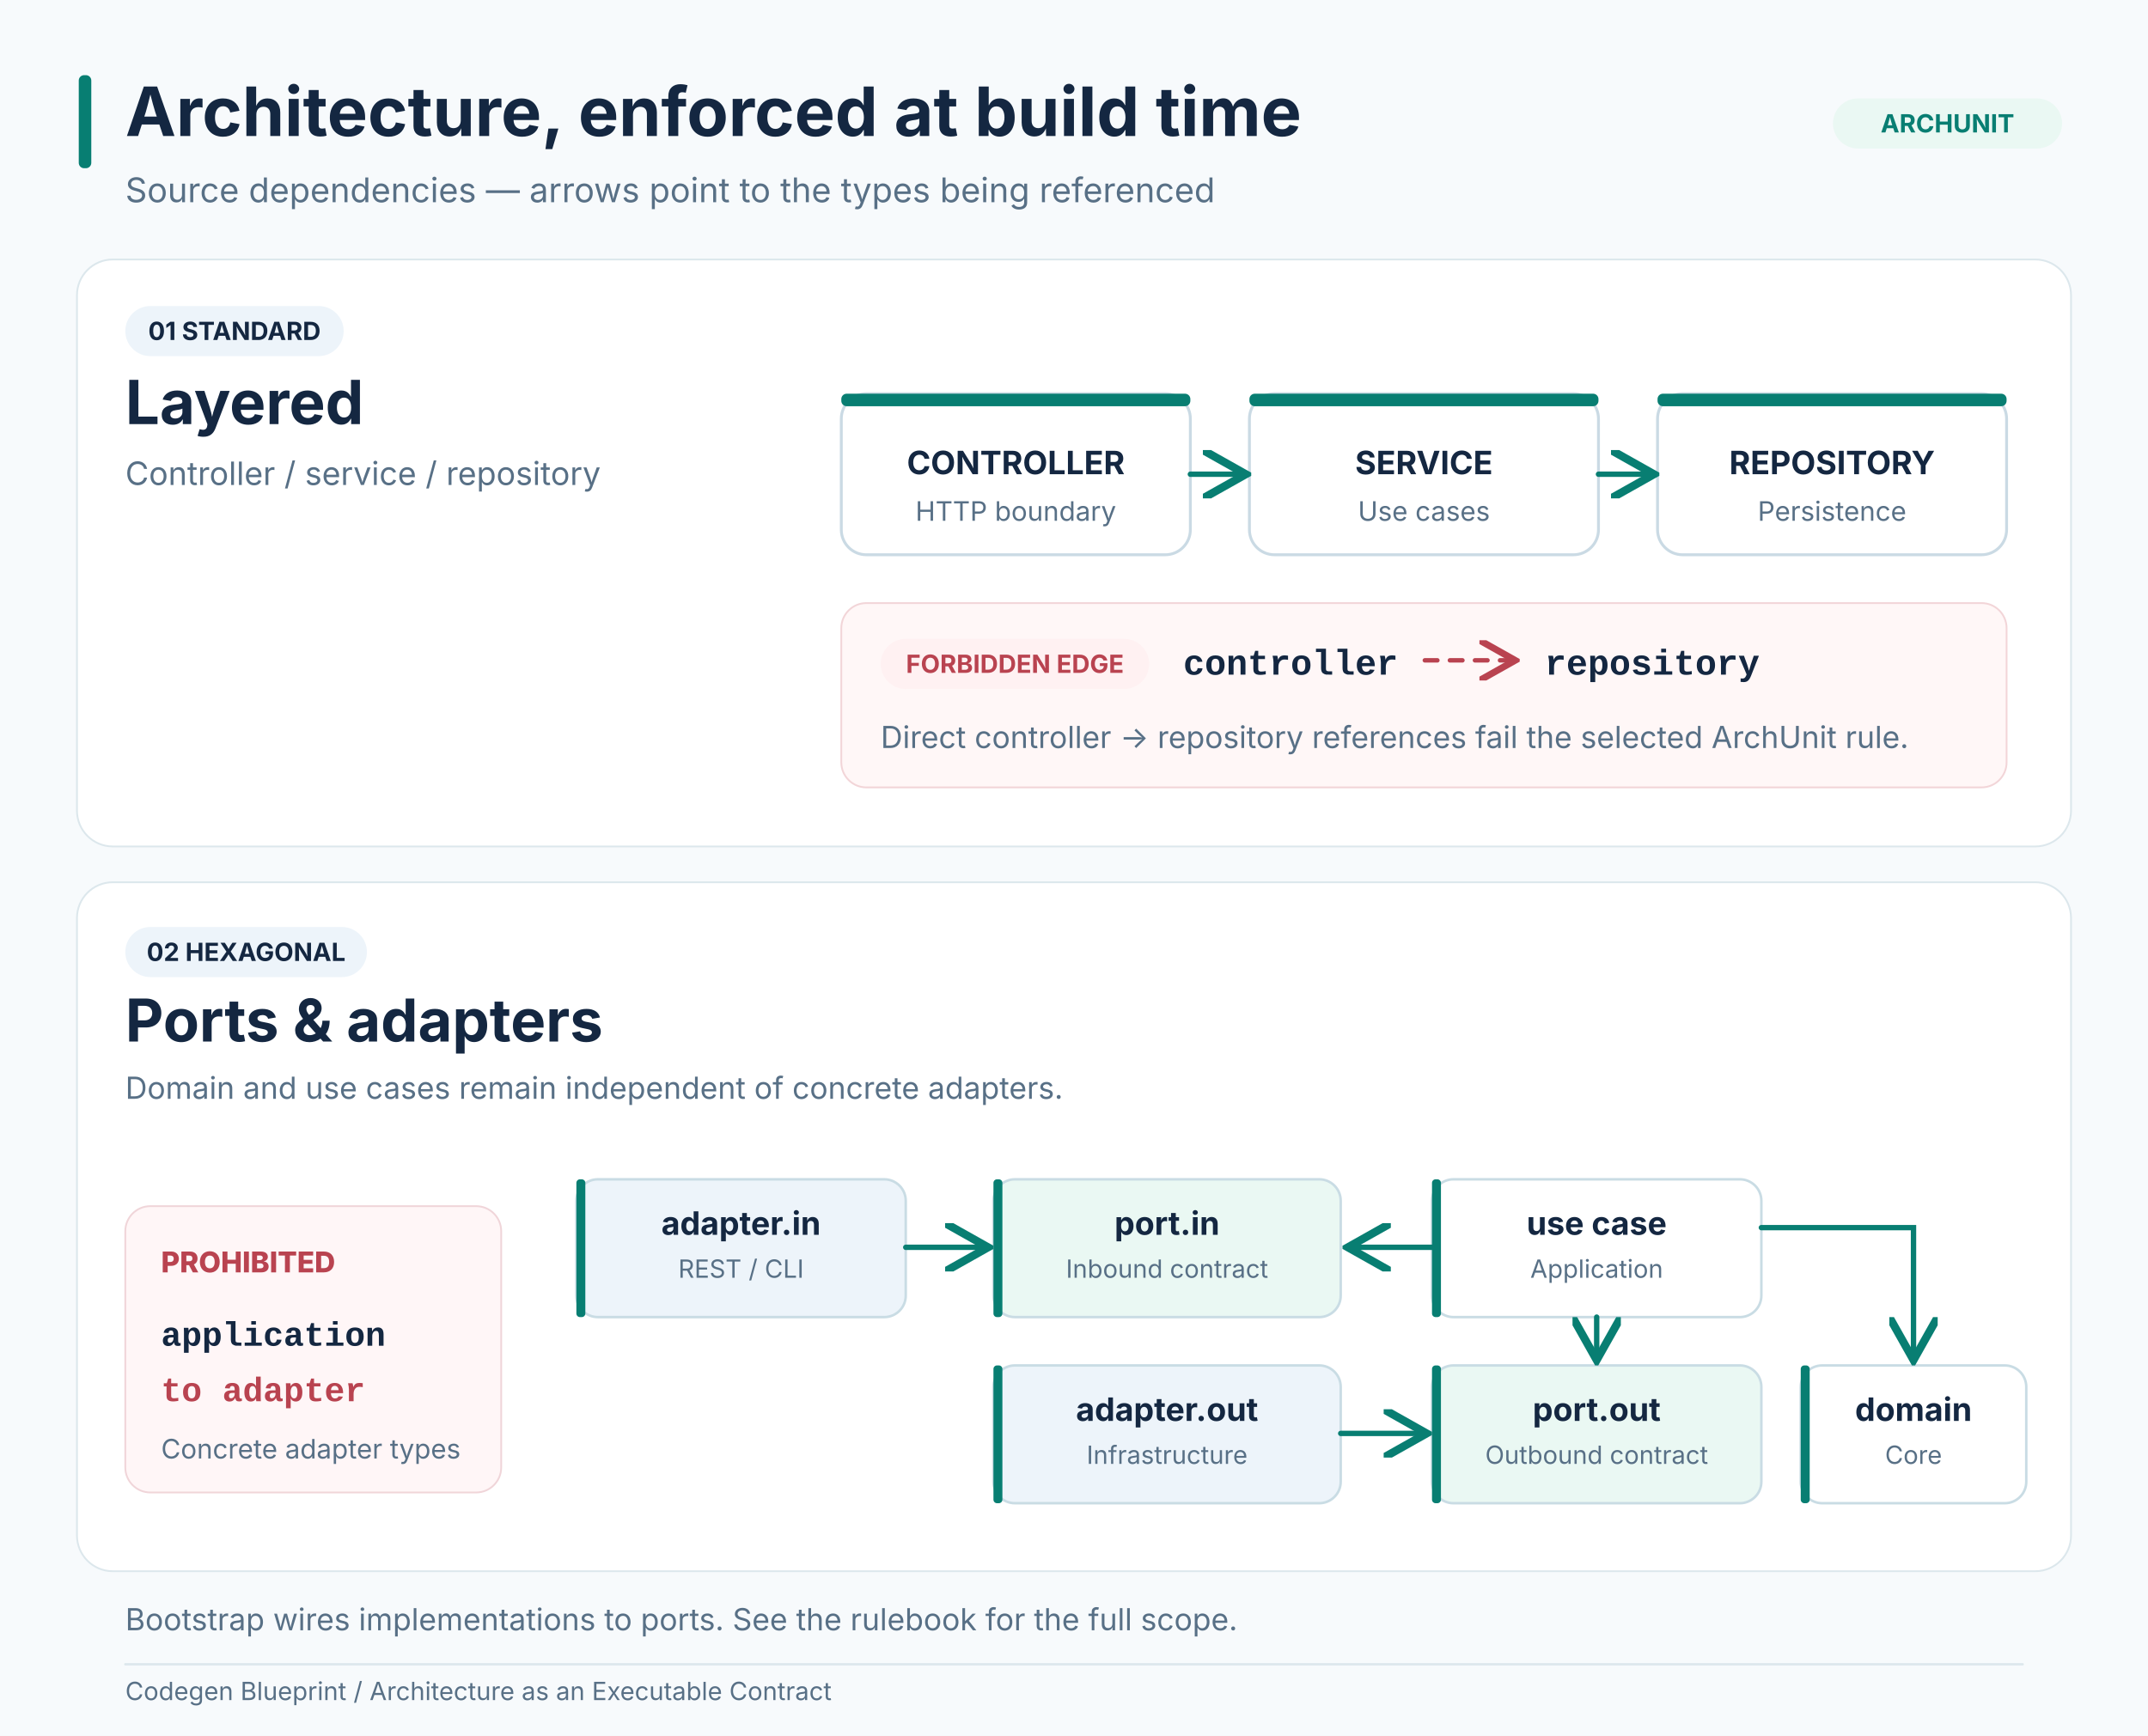
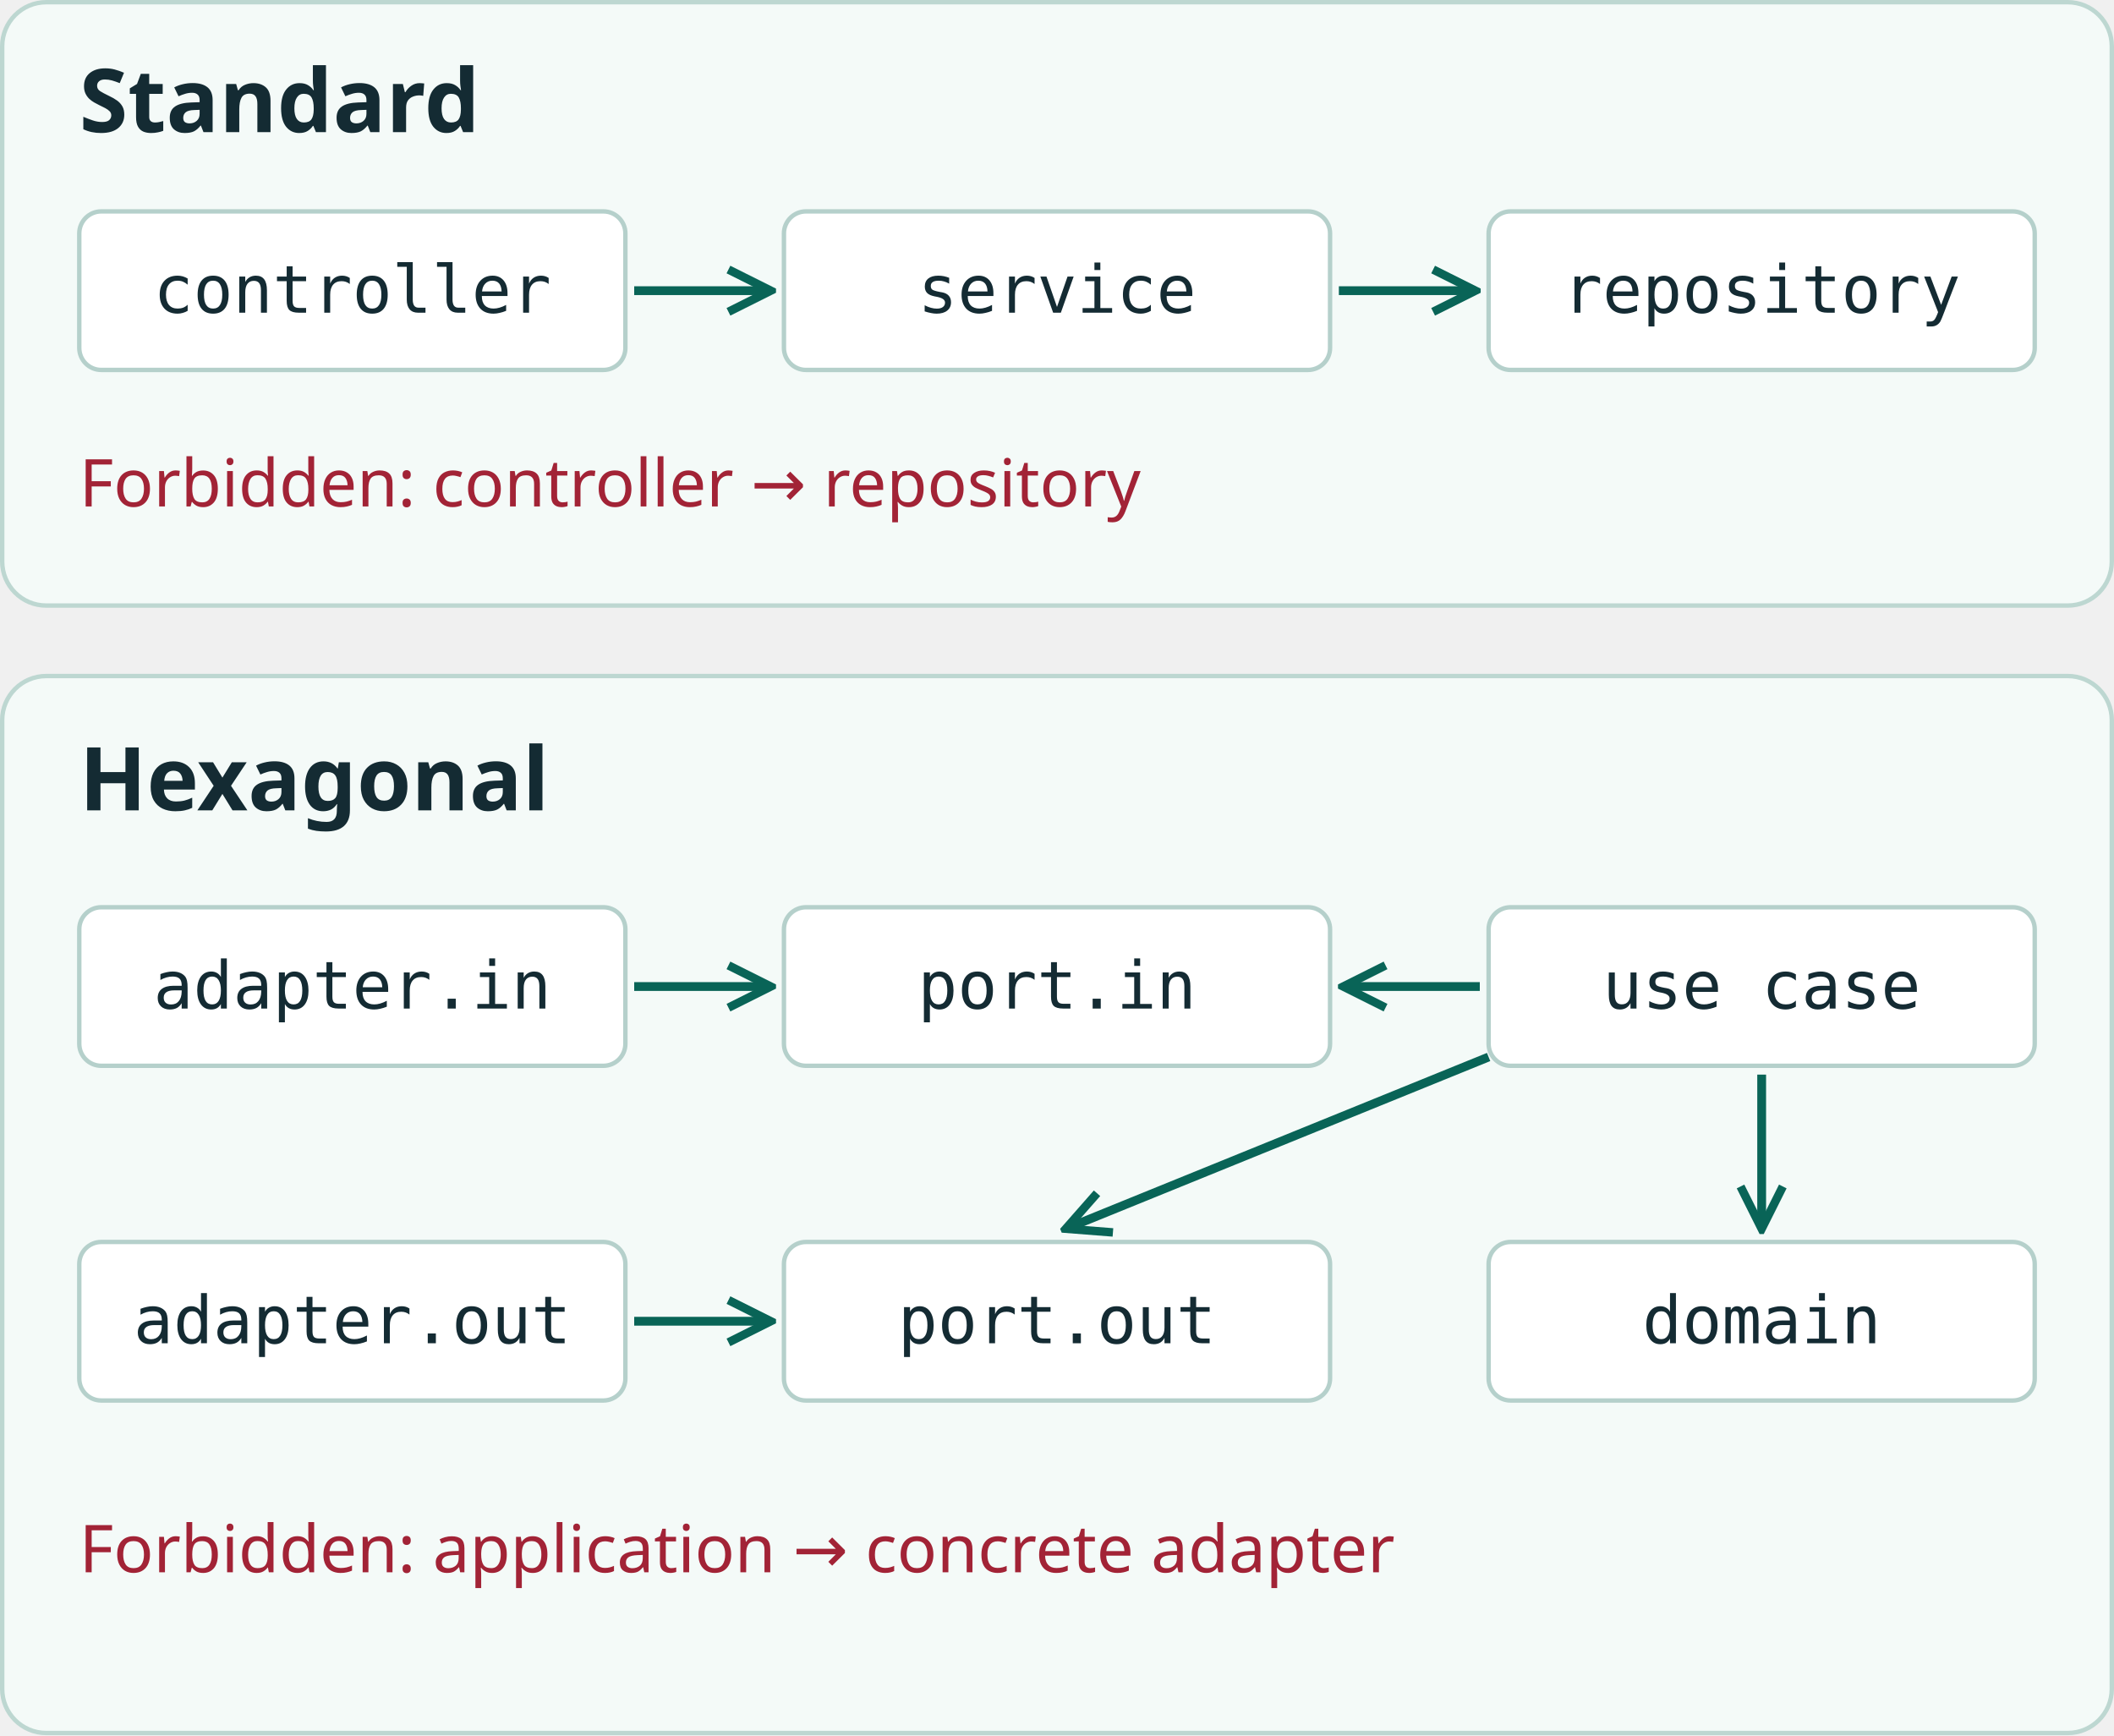
- <svg xmlns="http://www.w3.org/2000/svg" width="1200" height="970" viewBox="0 0 1200 970" role="img" aria-labelledby="title description">
+ <svg xmlns="http://www.w3.org/2000/svg" width="480" height="394" viewBox="0 0 480 394" role="img" aria-labelledby="title desc">
  <defs>
-     <marker id="teal-arrow" markerWidth="9" markerHeight="9" refX="7" refY="4.5" orient="auto">
-       <path d="M0 0 L8 4.5 L0 9" fill="none" stroke="#087E72" stroke-width="1.5" />
+     <marker id="arrow" viewBox="0 0 10 10" refX="9" refY="5" markerWidth="6" markerHeight="6" orient="auto">
+       <path d="M1 1l8 4-8 4" fill="none" stroke="#096457" stroke-width="1.6" />
    </marker>
-     <marker id="red-arrow" markerWidth="9" markerHeight="9" refX="7" refY="4.5" orient="auto">
-       <path d="M0 0 L8 4.5 L0 9" fill="none" stroke="#B94350" stroke-width="1.5" />
-     </marker>
-     <filter id="shadow" x="-15%" y="-20%" width="130%" height="155%">
-       <feDropShadow dx="0" dy="4" stdDeviation="10" flood-color="#153754" flood-opacity="0.055" />
-     </filter>
  </defs>
-   <rect x="0" y="0" width="1200" height="970" rx="0" fill="#F7FAFC" stroke="none" stroke-width="1" />
-   <rect x="44" y="42" width="7" height="52" rx="3" fill="#087E72" stroke="none" stroke-width="1" />
-   <text x="70" y="76" fill="#142741" font-family="Inter, -apple-system, BlinkMacSystemFont, 'Segoe UI', Arial, sans-serif" font-size="38" font-weight="750">Architecture, enforced at build time</text>
-   <text x="70" y="113" fill="#587086" font-family="Inter, -apple-system, BlinkMacSystemFont, 'Segoe UI', Arial, sans-serif" font-size="19" font-weight="400">Source dependencies — arrows point to the types being referenced</text>
-   <rect x="1024" y="55" width="128" height="28" rx="14" fill="#EAF8F3" stroke="none" stroke-width="1" />
-   <text x="1088.0" y="74" fill="#087E72" font-family="Inter, -apple-system, BlinkMacSystemFont, 'Segoe UI', Arial, sans-serif" font-size="14" font-weight="650" text-anchor="middle">ARCHUNIT</text>
-   <rect x="43" y="145" width="1114" height="328" rx="20" fill="#FFFFFF" stroke="#DCE7EC" stroke-width="1" />
-   <rect x="70" y="171" width="122" height="28" rx="14" fill="#EDF4FA" stroke="none" stroke-width="1" />
-   <text x="131.0" y="190" fill="#142741" font-family="Inter, -apple-system, BlinkMacSystemFont, 'Segoe UI', Arial, sans-serif" font-size="14" font-weight="650" text-anchor="middle">01  STANDARD</text>
-   <text x="70" y="237" fill="#142741" font-family="Inter, -apple-system, BlinkMacSystemFont, 'Segoe UI', Arial, sans-serif" font-size="34" font-weight="750">Layered</text>
-   <text x="70" y="271" fill="#587086" font-family="Inter, -apple-system, BlinkMacSystemFont, 'Segoe UI', Arial, sans-serif" font-size="18" font-weight="400">Controller / service / repository</text>
-   <rect x="470" y="220" width="195" height="90" rx="14" fill="#FFFFFF" stroke="#CADAE4" stroke-width="1.6" />
-   <rect x="470" y="220" width="195" height="7" rx="3" fill="#087E72" stroke="none" stroke-width="1" />
-   <text x="567.5" y="265" fill="#142741" font-family="Inter, -apple-system, BlinkMacSystemFont, 'Segoe UI', Arial, sans-serif" font-size="18" font-weight="740" text-anchor="middle">CONTROLLER</text>
-   <text x="567.5" y="291" fill="#587086" font-family="Inter, -apple-system, BlinkMacSystemFont, 'Segoe UI', Arial, sans-serif" font-size="15" font-weight="400" text-anchor="middle">HTTP boundary</text>
-   <rect x="698" y="220" width="195" height="90" rx="14" fill="#FFFFFF" stroke="#CADAE4" stroke-width="1.6" />
-   <rect x="698" y="220" width="195" height="7" rx="3" fill="#087E72" stroke="none" stroke-width="1" />
-   <text x="795.5" y="265" fill="#142741" font-family="Inter, -apple-system, BlinkMacSystemFont, 'Segoe UI', Arial, sans-serif" font-size="18" font-weight="740" text-anchor="middle">SERVICE</text>
-   <text x="795.5" y="291" fill="#587086" font-family="Inter, -apple-system, BlinkMacSystemFont, 'Segoe UI', Arial, sans-serif" font-size="15" font-weight="400" text-anchor="middle">Use cases</text>
-   <rect x="926" y="220" width="195" height="90" rx="14" fill="#FFFFFF" stroke="#CADAE4" stroke-width="1.6" />
-   <rect x="926" y="220" width="195" height="7" rx="3" fill="#087E72" stroke="none" stroke-width="1" />
-   <text x="1023.5" y="265" fill="#142741" font-family="Inter, -apple-system, BlinkMacSystemFont, 'Segoe UI', Arial, sans-serif" font-size="18" font-weight="740" text-anchor="middle">REPOSITORY</text>
-   <text x="1023.5" y="291" fill="#587086" font-family="Inter, -apple-system, BlinkMacSystemFont, 'Segoe UI', Arial, sans-serif" font-size="15" font-weight="400" text-anchor="middle">Persistence</text>
-   <path d="M665 265 L693 265" fill="none" stroke="#087E72" stroke-width="3" stroke-linecap="round" marker-end="url(#teal-arrow)" />
-   <path d="M893 265 L921 265" fill="none" stroke="#087E72" stroke-width="3" stroke-linecap="round" marker-end="url(#teal-arrow)" />
-   <rect x="470" y="337" width="651" height="103" rx="14" fill="#FFF7F7" stroke="#F2D5D8" stroke-width="1" />
-   <rect x="492" y="357" width="150" height="28" rx="14" fill="#FFF1F2" stroke="none" stroke-width="1" />
-   <text x="567.0" y="376" fill="#B94350" font-family="Inter, -apple-system, BlinkMacSystemFont, 'Segoe UI', Arial, sans-serif" font-size="14" font-weight="650" text-anchor="middle">FORBIDDEN EDGE</text>
-   <text x="661" y="377" fill="#142741" font-family="ui-monospace, SFMono-Regular, Menlo, Consolas, 'Liberation Mono', monospace" font-size="20" font-weight="650">controller</text>
-   <path d="M796 369 L844 369" fill="none" stroke="#B94350" stroke-width="2.5" stroke-linecap="round" stroke-dasharray="7 7" marker-end="url(#red-arrow)" />
-   <text x="863" y="377" fill="#142741" font-family="ui-monospace, SFMono-Regular, Menlo, Consolas, 'Liberation Mono', monospace" font-size="20" font-weight="650">repository</text>
-   <text x="492" y="418" fill="#587086" font-family="Inter, -apple-system, BlinkMacSystemFont, 'Segoe UI', Arial, sans-serif" font-size="17" font-weight="400">Direct controller → repository references fail the selected ArchUnit rule.</text>
-   <rect x="43" y="493" width="1114" height="385" rx="20" fill="#FFFFFF" stroke="#DCE7EC" stroke-width="1" />
-   <rect x="70" y="518" width="135" height="28" rx="14" fill="#EDF4FA" stroke="none" stroke-width="1" />
-   <text x="137.5" y="537" fill="#142741" font-family="Inter, -apple-system, BlinkMacSystemFont, 'Segoe UI', Arial, sans-serif" font-size="14" font-weight="650" text-anchor="middle">02  HEXAGONAL</text>
-   <text x="70" y="582" fill="#142741" font-family="Inter, -apple-system, BlinkMacSystemFont, 'Segoe UI', Arial, sans-serif" font-size="33" font-weight="750">Ports &amp; adapters</text>
-   <text x="70" y="614" fill="#587086" font-family="Inter, -apple-system, BlinkMacSystemFont, 'Segoe UI', Arial, sans-serif" font-size="17" font-weight="400">Domain and use cases remain independent of concrete adapters.</text>
-   <rect x="322" y="659" width="184" height="77" rx="12" fill="#EDF4FA" stroke="#C9DCE4" stroke-width="1.4" />
-   <rect x="322" y="659" width="5" height="77" rx="2" fill="#087E72" stroke="none" stroke-width="1" />
-   <text x="414.0" y="690" fill="#142741" font-family="Inter, -apple-system, BlinkMacSystemFont, 'Segoe UI', Arial, sans-serif" font-size="18" font-weight="720" text-anchor="middle">adapter.in</text>
-   <text x="414.0" y="714" fill="#587086" font-family="Inter, -apple-system, BlinkMacSystemFont, 'Segoe UI', Arial, sans-serif" font-size="14" font-weight="400" text-anchor="middle">REST / CLI</text>
-   <rect x="555" y="659" width="194" height="77" rx="12" fill="#EAF8F3" stroke="#C9DCE4" stroke-width="1.4" />
-   <rect x="555" y="659" width="5" height="77" rx="2" fill="#087E72" stroke="none" stroke-width="1" />
-   <text x="652.0" y="690" fill="#142741" font-family="Inter, -apple-system, BlinkMacSystemFont, 'Segoe UI', Arial, sans-serif" font-size="18" font-weight="720" text-anchor="middle">port.in</text>
-   <text x="652.0" y="714" fill="#587086" font-family="Inter, -apple-system, BlinkMacSystemFont, 'Segoe UI', Arial, sans-serif" font-size="14" font-weight="400" text-anchor="middle">Inbound contract</text>
-   <rect x="800" y="659" width="184" height="77" rx="12" fill="#FFFFFF" stroke="#C9DCE4" stroke-width="1.4" />
-   <rect x="800" y="659" width="5" height="77" rx="2" fill="#087E72" stroke="none" stroke-width="1" />
-   <text x="892.0" y="690" fill="#142741" font-family="Inter, -apple-system, BlinkMacSystemFont, 'Segoe UI', Arial, sans-serif" font-size="18" font-weight="720" text-anchor="middle">use case</text>
-   <text x="892.0" y="714" fill="#587086" font-family="Inter, -apple-system, BlinkMacSystemFont, 'Segoe UI', Arial, sans-serif" font-size="14" font-weight="400" text-anchor="middle">Application</text>
-   <rect x="800" y="763" width="184" height="77" rx="12" fill="#EAF8F3" stroke="#C9DCE4" stroke-width="1.4" />
-   <rect x="800" y="763" width="5" height="77" rx="2" fill="#087E72" stroke="none" stroke-width="1" />
-   <text x="892.0" y="794" fill="#142741" font-family="Inter, -apple-system, BlinkMacSystemFont, 'Segoe UI', Arial, sans-serif" font-size="18" font-weight="720" text-anchor="middle">port.out</text>
-   <text x="892.0" y="818" fill="#587086" font-family="Inter, -apple-system, BlinkMacSystemFont, 'Segoe UI', Arial, sans-serif" font-size="14" font-weight="400" text-anchor="middle">Outbound contract</text>
-   <rect x="555" y="763" width="194" height="77" rx="12" fill="#EDF4FA" stroke="#C9DCE4" stroke-width="1.4" />
-   <rect x="555" y="763" width="5" height="77" rx="2" fill="#087E72" stroke="none" stroke-width="1" />
-   <text x="652.0" y="794" fill="#142741" font-family="Inter, -apple-system, BlinkMacSystemFont, 'Segoe UI', Arial, sans-serif" font-size="18" font-weight="720" text-anchor="middle">adapter.out</text>
-   <text x="652.0" y="818" fill="#587086" font-family="Inter, -apple-system, BlinkMacSystemFont, 'Segoe UI', Arial, sans-serif" font-size="14" font-weight="400" text-anchor="middle">Infrastructure</text>
-   <rect x="1006" y="763" width="126" height="77" rx="12" fill="#FFFFFF" stroke="#C9DCE4" stroke-width="1.4" />
-   <rect x="1006" y="763" width="5" height="77" rx="2" fill="#087E72" stroke="none" stroke-width="1" />
-   <text x="1069.0" y="794" fill="#142741" font-family="Inter, -apple-system, BlinkMacSystemFont, 'Segoe UI', Arial, sans-serif" font-size="18" font-weight="720" text-anchor="middle">domain</text>
-   <text x="1069.0" y="818" fill="#587086" font-family="Inter, -apple-system, BlinkMacSystemFont, 'Segoe UI', Arial, sans-serif" font-size="14" font-weight="400" text-anchor="middle">Core</text>
-   <path d="M506 697 L549 697" fill="none" stroke="#087E72" stroke-width="3" stroke-linecap="round" marker-end="url(#teal-arrow)" />
-   <path d="M801 697 L756 697" fill="none" stroke="#087E72" stroke-width="3" stroke-linecap="round" marker-end="url(#teal-arrow)" />
-   <path d="M892 736 L892 757" fill="none" stroke="#087E72" stroke-width="3" stroke-linecap="round" marker-end="url(#teal-arrow)" />
-   <path d="M749 801 L794 801" fill="none" stroke="#087E72" stroke-width="3" stroke-linecap="round" marker-end="url(#teal-arrow)" />
-   <path d="M984 686 H1069 V757" fill="none" stroke="#087E72" stroke-width="3" stroke-linecap="round" marker-end="url(#teal-arrow)" />
-   <rect x="70" y="674" width="210" height="160" rx="14" fill="#FFF6F7" stroke="#F0D5D9" stroke-width="1" />
-   <text x="90" y="711" fill="#B94350" font-family="Inter, -apple-system, BlinkMacSystemFont, 'Segoe UI', Arial, sans-serif" font-size="16" font-weight="760">PROHIBITED</text>
-   <text x="90" y="752" fill="#142741" font-family="ui-monospace, SFMono-Regular, Menlo, Consolas, 'Liberation Mono', monospace" font-size="19" font-weight="650">application</text>
-   <text x="90" y="783" fill="#B94350" font-family="ui-monospace, SFMono-Regular, Menlo, Consolas, 'Liberation Mono', monospace" font-size="19" font-weight="650">to adapter</text>
-   <text x="90" y="815" fill="#587086" font-family="Inter, -apple-system, BlinkMacSystemFont, 'Segoe UI', Arial, sans-serif" font-size="15" font-weight="400">Concrete adapter types</text>
-   <text x="70" y="911" fill="#587086" font-family="Inter, -apple-system, BlinkMacSystemFont, 'Segoe UI', Arial, sans-serif" font-size="17" font-weight="400">Bootstrap wires implementations to ports. See the rulebook for the full scope.</text>
-   <path d="M70 930 L1130 930" fill="none" stroke="#DCE7EC" stroke-width="1.3" stroke-linecap="round" />
-   <text x="70" y="950" fill="#587086" font-family="Inter, -apple-system, BlinkMacSystemFont, 'Segoe UI', Arial, sans-serif" font-size="14" font-weight="400">Codegen Blueprint  /  Architecture as an Executable Contract</text>
+   <style>
+     .panel { fill: #f4faf8; stroke: #bdd7d1; }
+     .node { fill: #fff; stroke: #b5d0cb; }
+     .edge { fill: none; stroke: #096457; stroke-width: 2; marker-end: url(#arrow); }
+     text { fill: #142b33; font: 16px system-ui, sans-serif; }
+     .heading { font-size: 20px; font-weight: 700; }
+     .label { font: 15px ui-monospace, Menlo, Consolas, monospace; text-anchor: middle; }
+     .blocked { fill: #a22336; font-size: 15px; }
+   </style>
+   <rect class="panel" x=".5" y=".5" width="479" height="137" rx="10" />
+   <text class="heading" x="18" y="30">Standard</text>
+   <rect class="node" x="18" y="48" width="124" height="36" rx="5" />
+   <rect class="node" x="178" y="48" width="124" height="36" rx="5" />
+   <rect class="node" x="338" y="48" width="124" height="36" rx="5" />
+   <path class="edge" d="M144 66h31" />
+   <path class="edge" d="M304 66h31" />
+   <text class="label" x="80" y="71">controller</text>
+   <text class="label" x="240" y="71">service</text>
+   <text class="label" x="400" y="71">repository</text>
+   <text class="blocked" x="18" y="115">Forbidden: controller → repository</text>
+   <rect class="panel" x=".5" y="153.5" width="479" height="240" rx="10" />
+   <text class="heading" x="18" y="184">Hexagonal</text>
+   <rect class="node" x="18" y="206" width="124" height="36" rx="5" />
+   <rect class="node" x="178" y="206" width="124" height="36" rx="5" />
+   <rect class="node" x="338" y="206" width="124" height="36" rx="5" />
+   <rect class="node" x="18" y="282" width="124" height="36" rx="5" />
+   <rect class="node" x="178" y="282" width="124" height="36" rx="5" />
+   <rect class="node" x="338" y="282" width="124" height="36" rx="5" />
+   <path class="edge" d="M144 224h31" />
+   <path class="edge" d="M336 224h-31" />
+   <path class="edge" d="M144 300h31" />
+   <path class="edge" d="M400 244v35" />
+   <path class="edge" d="M338 240l-96 39" />
+   <text class="label" x="80" y="229">adapter.in</text>
+   <text class="label" x="240" y="229">port.in</text>
+   <text class="label" x="400" y="229">use case</text>
+   <text class="label" x="80" y="305">adapter.out</text>
+   <text class="label" x="240" y="305">port.out</text>
+   <text class="label" x="400" y="305">domain</text>
+   <text class="blocked" x="18" y="357">Forbidden: application → concrete adapter</text>
</svg>
